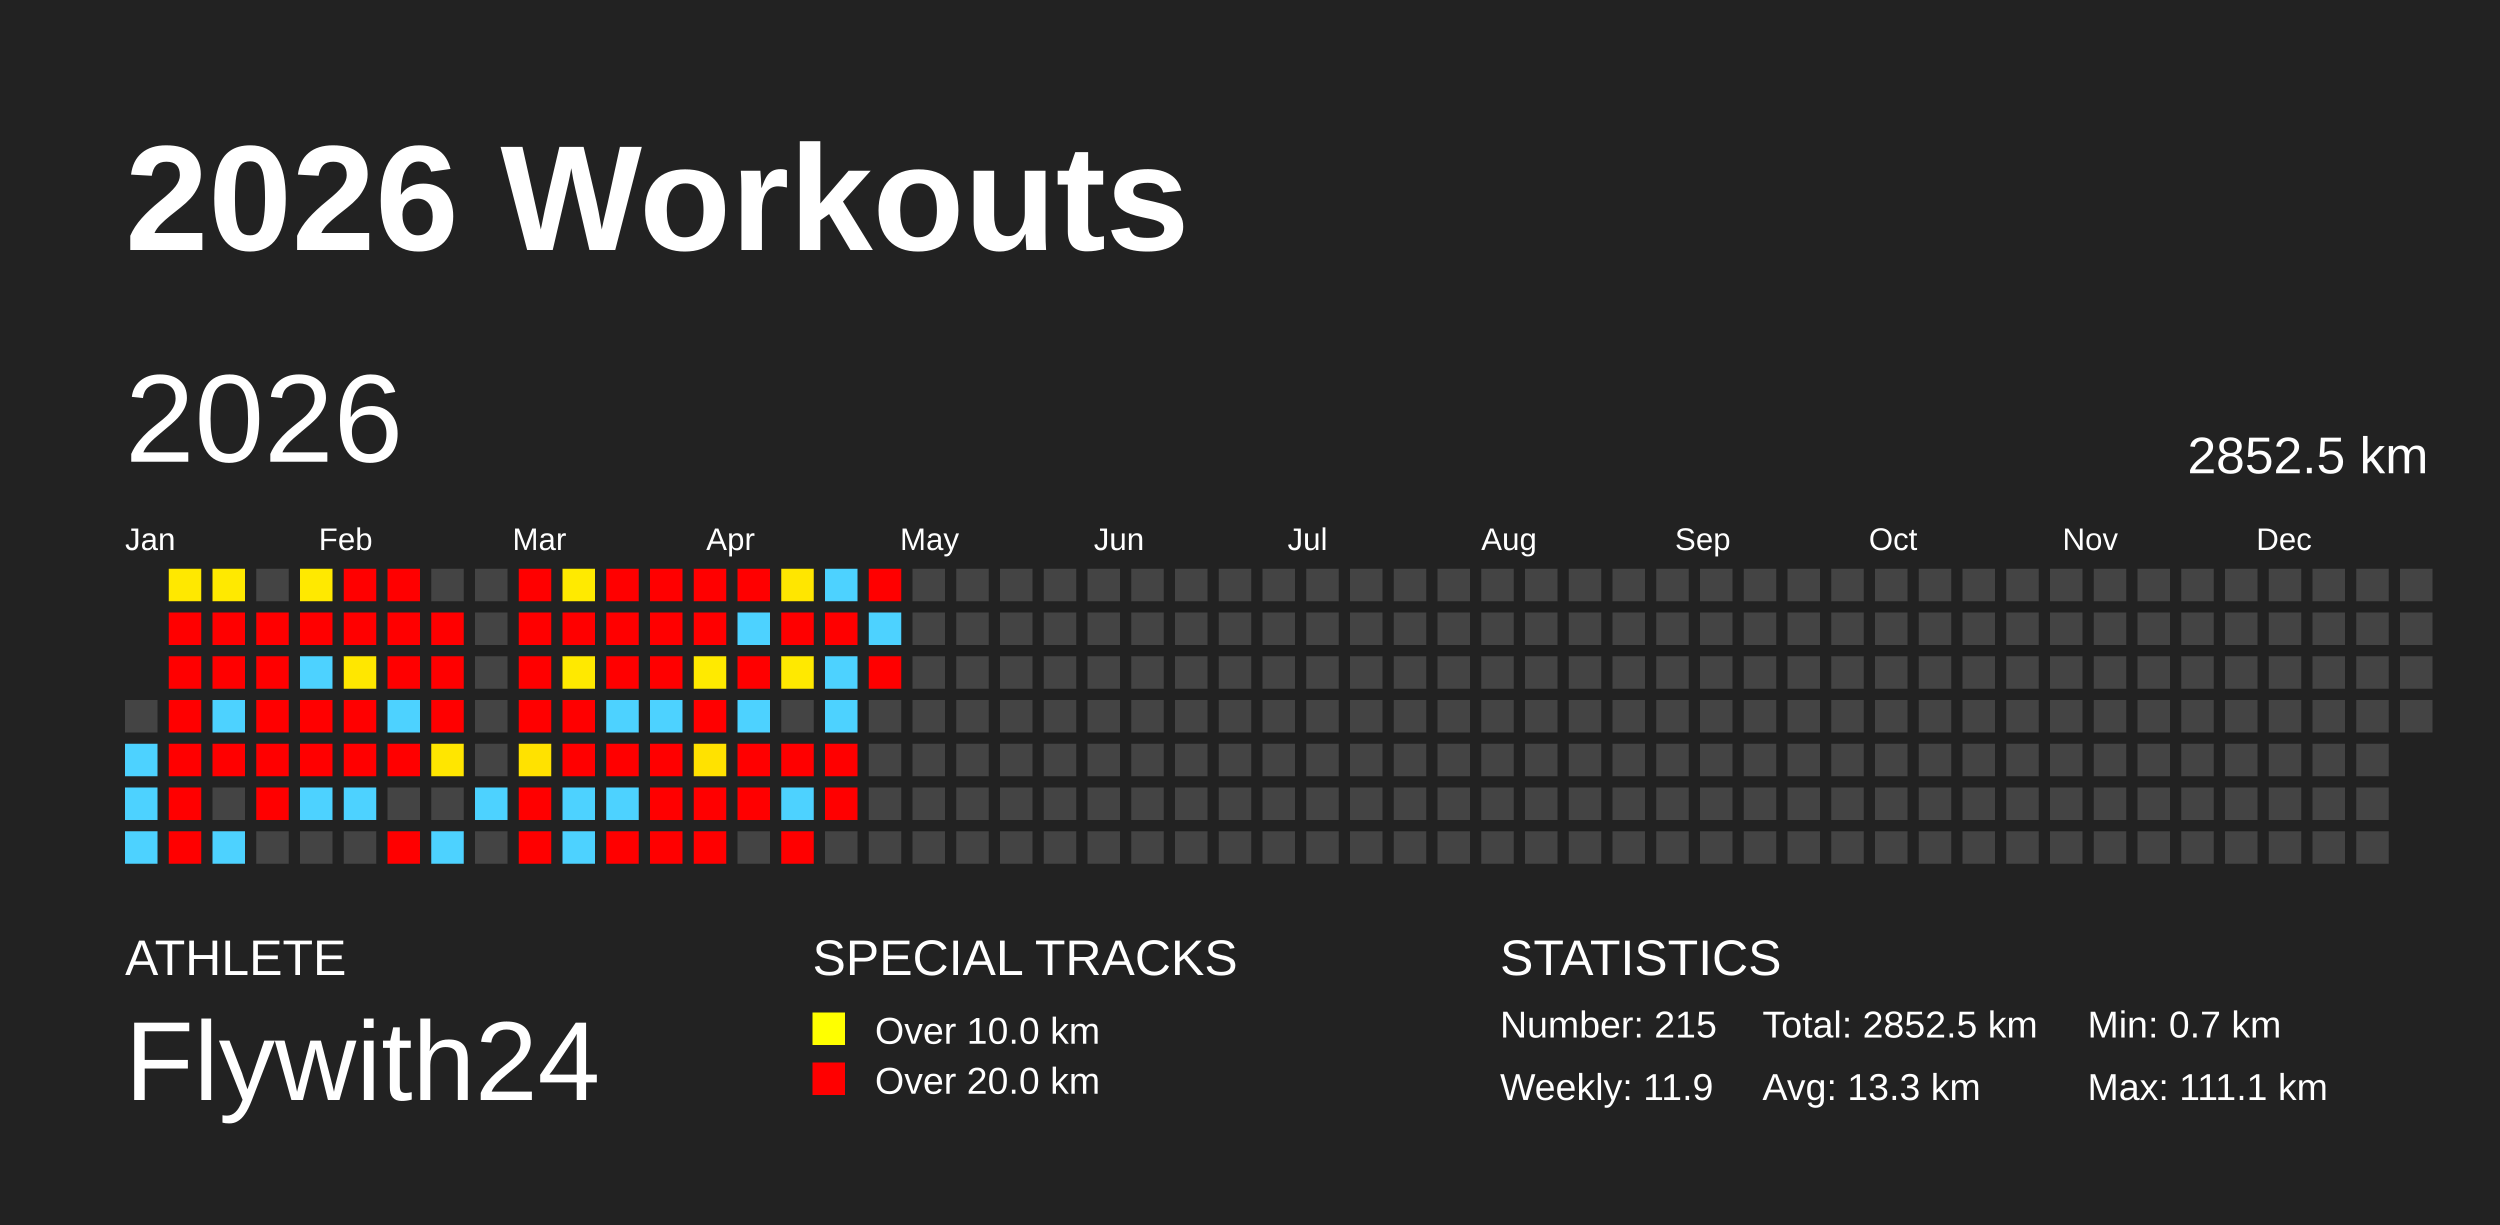
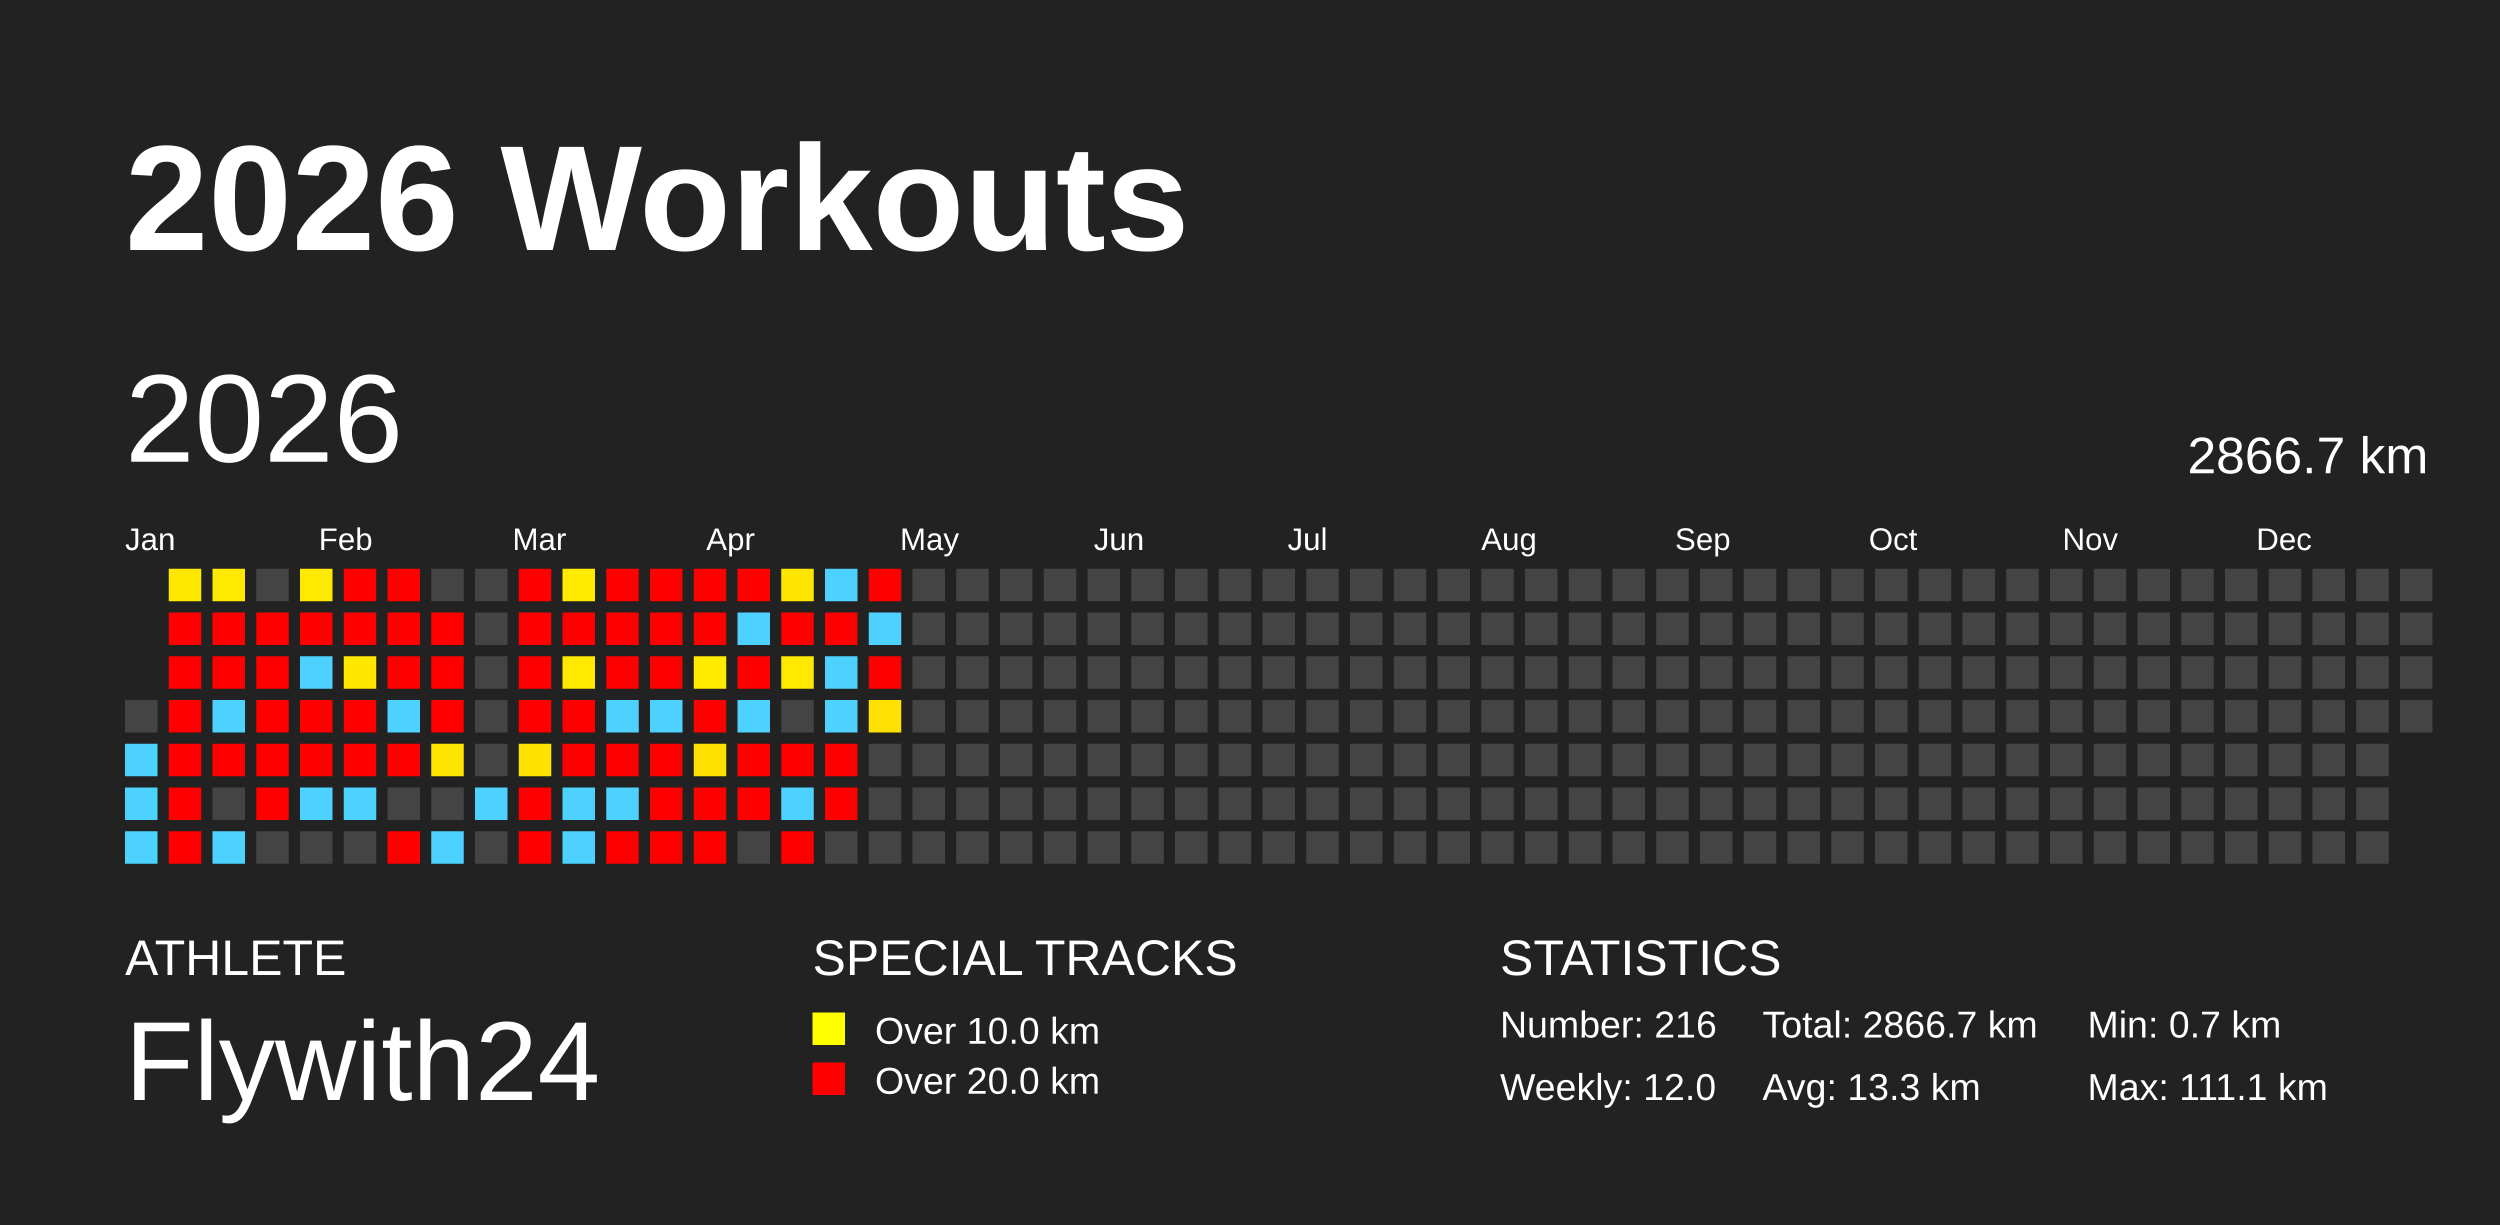
<svg xmlns="http://www.w3.org/2000/svg" baseProfile="full" height="98mm" version="1.1" viewBox="0,0,200,98" width="200mm">
  <defs />
  <rect fill="#222222" height="98" width="200" x="0" y="0" />
  <text fill="#FFFFFF" style="font-size:12px; font-family:Arial; font-weight:bold;" x="10" y="20">2026 Workouts</text>
  <text fill="#FFFFFF" style="font-size:4px; font-family:Arial" x="10" y="78">ATHLETE</text>
  <text fill="#FFFFFF" style="font-size:9px; font-family:Arial" x="10" y="88">Flywith24</text>
  <text fill="#FFFFFF" style="font-size:4px; font-family:Arial" x="65" y="78">SPECIAL TRACKS</text>
  <rect fill="yellow" height="2.6" width="2.6" x="65" y="81" />
  <text fill="#FFFFFF" style="font-size:3px; font-family:Arial" x="70" y="83.5">Over 10.0 km</text>
  <rect fill="red" height="2.6" width="2.6" x="65" y="85" />
  <text fill="#FFFFFF" style="font-size:3px; font-family:Arial" x="70" y="87.5">Over 20.0 km</text>
  <text fill="#FFFFFF" style="font-size:4px; font-family:Arial" x="120" y="78">STATISTICS</text>
-   <text fill="#FFFFFF" style="font-size:3px; font-family:Arial" x="120" y="83">Number: 215</text>
-   <text fill="#FFFFFF" style="font-size:3px; font-family:Arial" x="120" y="88">Weekly: 11.9</text>
-   <text fill="#FFFFFF" style="font-size:3px; font-family:Arial" x="141" y="83">Total: 2852.5 km</text>
+   <text fill="#FFFFFF" style="font-size:3px; font-family:Arial" x="120" y="83">Number: 216</text>
+   <text fill="#FFFFFF" style="font-size:3px; font-family:Arial" x="120" y="88">Weekly: 12.0</text>
+   <text fill="#FFFFFF" style="font-size:3px; font-family:Arial" x="141" y="83">Total: 2866.7 km</text>
  <text fill="#FFFFFF" style="font-size:3px; font-family:Arial" x="141" y="88">Avg: 13.3 km</text>
  <text fill="#FFFFFF" style="font-size:3px; font-family:Arial" x="167" y="83">Min: 0.7 km</text>
  <text fill="#FFFFFF" style="font-size:3px; font-family:Arial" x="167" y="88">Max: 111.1 km</text>
  <text dominant-baseline="hanging" fill="#FFFFFF" style="font-size:10.0px; font-family:Arial;" x="10" y="30">2026</text>
-   <text dominant-baseline="hanging" fill="#FFFFFF" style="font-size:4.125px; font-family:Arial;" x="175" y="35">2852.5 km</text>
+   <text dominant-baseline="hanging" fill="#FFFFFF" style="font-size:4.125px; font-family:Arial;" x="175" y="35">2866.7 km</text>
  <text fill="#FFFFFF" style="font-size:2.5px; font-family:Arial" x="10.0" y="44">Jan</text>
  <text fill="#FFFFFF" style="font-size:2.5px; font-family:Arial" x="25.5" y="44">Feb</text>
  <text fill="#FFFFFF" style="font-size:2.5px; font-family:Arial" x="41.0" y="44">Mar</text>
  <text fill="#FFFFFF" style="font-size:2.5px; font-family:Arial" x="56.5" y="44">Apr</text>
  <text fill="#FFFFFF" style="font-size:2.5px; font-family:Arial" x="72.0" y="44">May</text>
  <text fill="#FFFFFF" style="font-size:2.5px; font-family:Arial" x="87.5" y="44">Jun</text>
  <text fill="#FFFFFF" style="font-size:2.5px; font-family:Arial" x="103.0" y="44">Jul</text>
  <text fill="#FFFFFF" style="font-size:2.5px; font-family:Arial" x="118.5" y="44">Aug</text>
  <text fill="#FFFFFF" style="font-size:2.5px; font-family:Arial" x="134.0" y="44">Sep</text>
  <text fill="#FFFFFF" style="font-size:2.5px; font-family:Arial" x="149.5" y="44">Oct</text>
  <text fill="#FFFFFF" style="font-size:2.5px; font-family:Arial" x="165.0" y="44">Nov</text>
  <text fill="#FFFFFF" style="font-size:2.5px; font-family:Arial" x="180.5" y="44">Dec</text>
  <rect fill="#444444" height="2.6" width="2.6" x="10.0" y="56.0" />
  <rect fill="#4dd2ff" height="2.6" width="2.6" x="10.0" y="59.5" />
  <rect fill="#4dd2ff" height="2.6" width="2.6" x="10.0" y="63.0" />
  <rect fill="#4dd2ff" height="2.6" width="2.6" x="10.0" y="66.5" />
  <rect fill="#ffe800" height="2.6" width="2.6" x="13.5" y="45.5" />
  <rect fill="red" height="2.6" width="2.6" x="13.5" y="49.0" />
  <rect fill="red" height="2.6" width="2.6" x="13.5" y="52.5" />
  <rect fill="red" height="2.6" width="2.6" x="13.5" y="56.0" />
  <rect fill="red" height="2.6" width="2.6" x="13.5" y="59.5" />
  <rect fill="red" height="2.6" width="2.6" x="13.5" y="63.0" />
  <rect fill="red" height="2.6" width="2.6" x="13.5" y="66.5" />
  <rect fill="#ffe900" height="2.6" width="2.6" x="17.0" y="45.5" />
  <rect fill="red" height="2.6" width="2.6" x="17.0" y="49.0" />
  <rect fill="red" height="2.6" width="2.6" x="17.0" y="52.5" />
  <rect fill="#4dd2ff" height="2.6" width="2.6" x="17.0" y="56.0" />
  <rect fill="red" height="2.6" width="2.6" x="17.0" y="59.5" />
  <rect fill="#444444" height="2.6" width="2.6" x="17.0" y="63.0" />
  <rect fill="#4dd2ff" height="2.6" width="2.6" x="17.0" y="66.5" />
  <rect fill="#444444" height="2.6" width="2.6" x="20.5" y="45.5" />
  <rect fill="red" height="2.6" width="2.6" x="20.5" y="49.0" />
  <rect fill="red" height="2.6" width="2.6" x="20.5" y="52.5" />
  <rect fill="red" height="2.6" width="2.6" x="20.5" y="56.0" />
  <rect fill="red" height="2.6" width="2.6" x="20.5" y="59.5" />
  <rect fill="red" height="2.6" width="2.6" x="20.5" y="63.0" />
  <rect fill="#444444" height="2.6" width="2.6" x="20.5" y="66.5" />
  <rect fill="#ffe900" height="2.6" width="2.6" x="24.0" y="45.5" />
  <rect fill="red" height="2.6" width="2.6" x="24.0" y="49.0" />
  <rect fill="#4dd2ff" height="2.6" width="2.6" x="24.0" y="52.5" />
  <rect fill="red" height="2.6" width="2.6" x="24.0" y="56.0" />
  <rect fill="red" height="2.6" width="2.6" x="24.0" y="59.5" />
  <rect fill="#4dd2ff" height="2.6" width="2.6" x="24.0" y="63.0" />
  <rect fill="#444444" height="2.6" width="2.6" x="24.0" y="66.5" />
  <rect fill="red" height="2.6" width="2.6" x="27.5" y="45.5" />
  <rect fill="red" height="2.6" width="2.6" x="27.5" y="49.0" />
  <rect fill="#ffe700" height="2.6" width="2.6" x="27.5" y="52.5" />
  <rect fill="red" height="2.6" width="2.6" x="27.5" y="56.0" />
  <rect fill="red" height="2.6" width="2.6" x="27.5" y="59.5" />
  <rect fill="#4dd2ff" height="2.6" width="2.6" x="27.5" y="63.0" />
  <rect fill="#444444" height="2.6" width="2.6" x="27.5" y="66.5" />
  <rect fill="red" height="2.6" width="2.6" x="31.0" y="45.5" />
  <rect fill="red" height="2.6" width="2.6" x="31.0" y="49.0" />
  <rect fill="red" height="2.6" width="2.6" x="31.0" y="52.5" />
  <rect fill="#4dd2ff" height="2.6" width="2.6" x="31.0" y="56.0" />
  <rect fill="red" height="2.6" width="2.6" x="31.0" y="59.5" />
  <rect fill="#444444" height="2.6" width="2.6" x="31.0" y="63.0" />
  <rect fill="red" height="2.6" width="2.6" x="31.0" y="66.5" />
  <rect fill="#444444" height="2.6" width="2.6" x="34.5" y="45.5" />
  <rect fill="red" height="2.6" width="2.6" x="34.5" y="49.0" />
  <rect fill="red" height="2.6" width="2.6" x="34.5" y="52.5" />
  <rect fill="red" height="2.6" width="2.6" x="34.5" y="56.0" />
  <rect fill="#ffe600" height="2.6" width="2.6" x="34.5" y="59.5" />
  <rect fill="#444444" height="2.6" width="2.6" x="34.5" y="63.0" />
  <rect fill="#4dd2ff" height="2.6" width="2.6" x="34.5" y="66.5" />
  <rect fill="#444444" height="2.6" width="2.6" x="38.0" y="45.5" />
  <rect fill="#444444" height="2.6" width="2.6" x="38.0" y="49.0" />
  <rect fill="#444444" height="2.6" width="2.6" x="38.0" y="52.5" />
  <rect fill="#444444" height="2.6" width="2.6" x="38.0" y="56.0" />
  <rect fill="#444444" height="2.6" width="2.6" x="38.0" y="59.5" />
  <rect fill="#4dd2ff" height="2.6" width="2.6" x="38.0" y="63.0" />
  <rect fill="#444444" height="2.6" width="2.6" x="38.0" y="66.5" />
  <rect fill="red" height="2.6" width="2.6" x="41.5" y="45.5" />
  <rect fill="red" height="2.6" width="2.6" x="41.5" y="49.0" />
  <rect fill="red" height="2.6" width="2.6" x="41.5" y="52.5" />
  <rect fill="red" height="2.6" width="2.6" x="41.5" y="56.0" />
  <rect fill="#ffe200" height="2.6" width="2.6" x="41.5" y="59.5" />
  <rect fill="red" height="2.6" width="2.6" x="41.5" y="63.0" />
  <rect fill="red" height="2.6" width="2.6" x="41.5" y="66.5" />
  <rect fill="#ffea00" height="2.6" width="2.6" x="45.0" y="45.5" />
  <rect fill="red" height="2.6" width="2.6" x="45.0" y="49.0" />
  <rect fill="#ffe900" height="2.6" width="2.6" x="45.0" y="52.5" />
  <rect fill="red" height="2.6" width="2.6" x="45.0" y="56.0" />
  <rect fill="red" height="2.6" width="2.6" x="45.0" y="59.5" />
  <rect fill="#4dd2ff" height="2.6" width="2.6" x="45.0" y="63.0" />
  <rect fill="#4dd2ff" height="2.6" width="2.6" x="45.0" y="66.5" />
  <rect fill="red" height="2.6" width="2.6" x="48.5" y="45.5" />
  <rect fill="red" height="2.6" width="2.6" x="48.5" y="49.0" />
  <rect fill="red" height="2.6" width="2.6" x="48.5" y="52.5" />
  <rect fill="#4dd2ff" height="2.6" width="2.6" x="48.5" y="56.0" />
  <rect fill="red" height="2.6" width="2.6" x="48.5" y="59.5" />
  <rect fill="#4dd2ff" height="2.6" width="2.6" x="48.5" y="63.0" />
  <rect fill="red" height="2.6" width="2.6" x="48.5" y="66.5" />
  <rect fill="red" height="2.6" width="2.6" x="52.0" y="45.5" />
  <rect fill="red" height="2.6" width="2.6" x="52.0" y="49.0" />
  <rect fill="red" height="2.6" width="2.6" x="52.0" y="52.5" />
  <rect fill="#4dd2ff" height="2.6" width="2.6" x="52.0" y="56.0" />
  <rect fill="red" height="2.6" width="2.6" x="52.0" y="59.5" />
  <rect fill="red" height="2.6" width="2.6" x="52.0" y="63.0" />
  <rect fill="red" height="2.6" width="2.6" x="52.0" y="66.5" />
  <rect fill="red" height="2.6" width="2.6" x="55.5" y="45.5" />
  <rect fill="red" height="2.6" width="2.6" x="55.5" y="49.0" />
  <rect fill="#ffea00" height="2.6" width="2.6" x="55.5" y="52.5" />
  <rect fill="red" height="2.6" width="2.6" x="55.5" y="56.0" />
  <rect fill="#ffe200" height="2.6" width="2.6" x="55.5" y="59.5" />
  <rect fill="red" height="2.6" width="2.6" x="55.5" y="63.0" />
  <rect fill="red" height="2.6" width="2.6" x="55.5" y="66.5" />
  <rect fill="red" height="2.6" width="2.6" x="59.0" y="45.5" />
  <rect fill="#4dd2ff" height="2.6" width="2.6" x="59.0" y="49.0" />
  <rect fill="red" height="2.6" width="2.6" x="59.0" y="52.5" />
  <rect fill="#4dd2ff" height="2.6" width="2.6" x="59.0" y="56.0" />
  <rect fill="red" height="2.6" width="2.6" x="59.0" y="59.5" />
  <rect fill="red" height="2.6" width="2.6" x="59.0" y="63.0" />
  <rect fill="#444444" height="2.6" width="2.6" x="59.0" y="66.5" />
  <rect fill="#ffe600" height="2.6" width="2.6" x="62.5" y="45.5" />
  <rect fill="red" height="2.6" width="2.6" x="62.5" y="49.0" />
  <rect fill="#ffe900" height="2.6" width="2.6" x="62.5" y="52.5" />
  <rect fill="#444444" height="2.6" width="2.6" x="62.5" y="56.0" />
  <rect fill="red" height="2.6" width="2.6" x="62.5" y="59.5" />
  <rect fill="#4dd2ff" height="2.6" width="2.6" x="62.5" y="63.0" />
  <rect fill="red" height="2.6" width="2.6" x="62.5" y="66.5" />
  <rect fill="#4dd2ff" height="2.6" width="2.6" x="66.0" y="45.5" />
  <rect fill="red" height="2.6" width="2.6" x="66.0" y="49.0" />
  <rect fill="#4dd2ff" height="2.6" width="2.6" x="66.0" y="52.5" />
  <rect fill="#4dd2ff" height="2.6" width="2.6" x="66.0" y="56.0" />
  <rect fill="red" height="2.6" width="2.6" x="66.0" y="59.5" />
  <rect fill="red" height="2.6" width="2.6" x="66.0" y="63.0" />
  <rect fill="#444444" height="2.6" width="2.6" x="66.0" y="66.5" />
  <rect fill="red" height="2.6" width="2.6" x="69.5" y="45.5" />
  <rect fill="#4dd2ff" height="2.6" width="2.6" x="69.5" y="49.0" />
  <rect fill="red" height="2.6" width="2.6" x="69.5" y="52.5" />
-   <rect fill="#444444" height="2.6" width="2.6" x="69.5" y="56.0" />
+   <rect fill="#ffe000" height="2.6" width="2.6" x="69.5" y="56.0" />
  <rect fill="#444444" height="2.6" width="2.6" x="69.5" y="59.5" />
  <rect fill="#444444" height="2.6" width="2.6" x="69.5" y="63.0" />
  <rect fill="#444444" height="2.6" width="2.6" x="69.5" y="66.5" />
  <rect fill="#444444" height="2.6" width="2.6" x="73.0" y="45.5" />
  <rect fill="#444444" height="2.6" width="2.6" x="73.0" y="49.0" />
  <rect fill="#444444" height="2.6" width="2.6" x="73.0" y="52.5" />
  <rect fill="#444444" height="2.6" width="2.6" x="73.0" y="56.0" />
  <rect fill="#444444" height="2.6" width="2.6" x="73.0" y="59.5" />
  <rect fill="#444444" height="2.6" width="2.6" x="73.0" y="63.0" />
  <rect fill="#444444" height="2.6" width="2.6" x="73.0" y="66.5" />
  <rect fill="#444444" height="2.6" width="2.6" x="76.5" y="45.5" />
  <rect fill="#444444" height="2.6" width="2.6" x="76.5" y="49.0" />
  <rect fill="#444444" height="2.6" width="2.6" x="76.5" y="52.5" />
  <rect fill="#444444" height="2.6" width="2.6" x="76.5" y="56.0" />
  <rect fill="#444444" height="2.6" width="2.6" x="76.5" y="59.5" />
  <rect fill="#444444" height="2.6" width="2.6" x="76.5" y="63.0" />
  <rect fill="#444444" height="2.6" width="2.6" x="76.5" y="66.5" />
  <rect fill="#444444" height="2.6" width="2.6" x="80.0" y="45.5" />
  <rect fill="#444444" height="2.6" width="2.6" x="80.0" y="49.0" />
  <rect fill="#444444" height="2.6" width="2.6" x="80.0" y="52.5" />
  <rect fill="#444444" height="2.6" width="2.6" x="80.0" y="56.0" />
  <rect fill="#444444" height="2.6" width="2.6" x="80.0" y="59.5" />
  <rect fill="#444444" height="2.6" width="2.6" x="80.0" y="63.0" />
  <rect fill="#444444" height="2.6" width="2.6" x="80.0" y="66.5" />
  <rect fill="#444444" height="2.6" width="2.6" x="83.5" y="45.5" />
  <rect fill="#444444" height="2.6" width="2.6" x="83.5" y="49.0" />
  <rect fill="#444444" height="2.6" width="2.6" x="83.5" y="52.5" />
  <rect fill="#444444" height="2.6" width="2.6" x="83.5" y="56.0" />
  <rect fill="#444444" height="2.6" width="2.6" x="83.5" y="59.5" />
  <rect fill="#444444" height="2.6" width="2.6" x="83.5" y="63.0" />
  <rect fill="#444444" height="2.6" width="2.6" x="83.5" y="66.5" />
  <rect fill="#444444" height="2.6" width="2.6" x="87.0" y="45.5" />
  <rect fill="#444444" height="2.6" width="2.6" x="87.0" y="49.0" />
  <rect fill="#444444" height="2.6" width="2.6" x="87.0" y="52.5" />
  <rect fill="#444444" height="2.6" width="2.6" x="87.0" y="56.0" />
  <rect fill="#444444" height="2.6" width="2.6" x="87.0" y="59.5" />
  <rect fill="#444444" height="2.6" width="2.6" x="87.0" y="63.0" />
  <rect fill="#444444" height="2.6" width="2.6" x="87.0" y="66.5" />
  <rect fill="#444444" height="2.6" width="2.6" x="90.5" y="45.5" />
  <rect fill="#444444" height="2.6" width="2.6" x="90.5" y="49.0" />
  <rect fill="#444444" height="2.6" width="2.6" x="90.5" y="52.5" />
  <rect fill="#444444" height="2.6" width="2.6" x="90.5" y="56.0" />
  <rect fill="#444444" height="2.6" width="2.6" x="90.5" y="59.5" />
  <rect fill="#444444" height="2.6" width="2.6" x="90.5" y="63.0" />
  <rect fill="#444444" height="2.6" width="2.6" x="90.5" y="66.5" />
  <rect fill="#444444" height="2.6" width="2.6" x="94.0" y="45.5" />
  <rect fill="#444444" height="2.6" width="2.6" x="94.0" y="49.0" />
  <rect fill="#444444" height="2.6" width="2.6" x="94.0" y="52.5" />
  <rect fill="#444444" height="2.6" width="2.6" x="94.0" y="56.0" />
  <rect fill="#444444" height="2.6" width="2.6" x="94.0" y="59.5" />
  <rect fill="#444444" height="2.6" width="2.6" x="94.0" y="63.0" />
  <rect fill="#444444" height="2.6" width="2.6" x="94.0" y="66.5" />
  <rect fill="#444444" height="2.6" width="2.6" x="97.5" y="45.5" />
  <rect fill="#444444" height="2.6" width="2.6" x="97.5" y="49.0" />
  <rect fill="#444444" height="2.6" width="2.6" x="97.5" y="52.5" />
  <rect fill="#444444" height="2.6" width="2.6" x="97.5" y="56.0" />
  <rect fill="#444444" height="2.6" width="2.6" x="97.5" y="59.5" />
  <rect fill="#444444" height="2.6" width="2.6" x="97.5" y="63.0" />
  <rect fill="#444444" height="2.6" width="2.6" x="97.5" y="66.5" />
  <rect fill="#444444" height="2.6" width="2.6" x="101.0" y="45.5" />
  <rect fill="#444444" height="2.6" width="2.6" x="101.0" y="49.0" />
  <rect fill="#444444" height="2.6" width="2.6" x="101.0" y="52.5" />
  <rect fill="#444444" height="2.6" width="2.6" x="101.0" y="56.0" />
  <rect fill="#444444" height="2.6" width="2.6" x="101.0" y="59.5" />
  <rect fill="#444444" height="2.6" width="2.6" x="101.0" y="63.0" />
  <rect fill="#444444" height="2.6" width="2.6" x="101.0" y="66.5" />
  <rect fill="#444444" height="2.6" width="2.6" x="104.5" y="45.5" />
  <rect fill="#444444" height="2.6" width="2.6" x="104.5" y="49.0" />
  <rect fill="#444444" height="2.6" width="2.6" x="104.5" y="52.5" />
  <rect fill="#444444" height="2.6" width="2.6" x="104.5" y="56.0" />
  <rect fill="#444444" height="2.6" width="2.6" x="104.5" y="59.5" />
  <rect fill="#444444" height="2.6" width="2.6" x="104.5" y="63.0" />
  <rect fill="#444444" height="2.6" width="2.6" x="104.5" y="66.5" />
  <rect fill="#444444" height="2.6" width="2.6" x="108.0" y="45.5" />
  <rect fill="#444444" height="2.6" width="2.6" x="108.0" y="49.0" />
  <rect fill="#444444" height="2.6" width="2.6" x="108.0" y="52.5" />
  <rect fill="#444444" height="2.6" width="2.6" x="108.0" y="56.0" />
  <rect fill="#444444" height="2.6" width="2.6" x="108.0" y="59.5" />
  <rect fill="#444444" height="2.6" width="2.6" x="108.0" y="63.0" />
  <rect fill="#444444" height="2.6" width="2.6" x="108.0" y="66.5" />
  <rect fill="#444444" height="2.6" width="2.6" x="111.5" y="45.5" />
  <rect fill="#444444" height="2.6" width="2.6" x="111.5" y="49.0" />
  <rect fill="#444444" height="2.6" width="2.6" x="111.5" y="52.5" />
  <rect fill="#444444" height="2.6" width="2.6" x="111.5" y="56.0" />
  <rect fill="#444444" height="2.6" width="2.6" x="111.5" y="59.5" />
  <rect fill="#444444" height="2.6" width="2.6" x="111.5" y="63.0" />
  <rect fill="#444444" height="2.6" width="2.6" x="111.5" y="66.5" />
  <rect fill="#444444" height="2.6" width="2.6" x="115.0" y="45.5" />
  <rect fill="#444444" height="2.6" width="2.6" x="115.0" y="49.0" />
  <rect fill="#444444" height="2.6" width="2.6" x="115.0" y="52.5" />
  <rect fill="#444444" height="2.6" width="2.6" x="115.0" y="56.0" />
  <rect fill="#444444" height="2.6" width="2.6" x="115.0" y="59.5" />
  <rect fill="#444444" height="2.6" width="2.6" x="115.0" y="63.0" />
  <rect fill="#444444" height="2.6" width="2.6" x="115.0" y="66.5" />
  <rect fill="#444444" height="2.6" width="2.6" x="118.5" y="45.5" />
  <rect fill="#444444" height="2.6" width="2.6" x="118.5" y="49.0" />
  <rect fill="#444444" height="2.6" width="2.6" x="118.5" y="52.5" />
  <rect fill="#444444" height="2.6" width="2.6" x="118.5" y="56.0" />
  <rect fill="#444444" height="2.6" width="2.6" x="118.5" y="59.5" />
  <rect fill="#444444" height="2.6" width="2.6" x="118.5" y="63.0" />
  <rect fill="#444444" height="2.6" width="2.6" x="118.5" y="66.5" />
  <rect fill="#444444" height="2.6" width="2.6" x="122.0" y="45.5" />
  <rect fill="#444444" height="2.6" width="2.6" x="122.0" y="49.0" />
  <rect fill="#444444" height="2.6" width="2.6" x="122.0" y="52.5" />
  <rect fill="#444444" height="2.6" width="2.6" x="122.0" y="56.0" />
  <rect fill="#444444" height="2.6" width="2.6" x="122.0" y="59.5" />
  <rect fill="#444444" height="2.6" width="2.6" x="122.0" y="63.0" />
  <rect fill="#444444" height="2.6" width="2.6" x="122.0" y="66.5" />
  <rect fill="#444444" height="2.6" width="2.6" x="125.5" y="45.5" />
  <rect fill="#444444" height="2.6" width="2.6" x="125.5" y="49.0" />
  <rect fill="#444444" height="2.6" width="2.6" x="125.5" y="52.5" />
  <rect fill="#444444" height="2.6" width="2.6" x="125.5" y="56.0" />
  <rect fill="#444444" height="2.6" width="2.6" x="125.5" y="59.5" />
  <rect fill="#444444" height="2.6" width="2.6" x="125.5" y="63.0" />
  <rect fill="#444444" height="2.6" width="2.6" x="125.5" y="66.5" />
  <rect fill="#444444" height="2.6" width="2.6" x="129.0" y="45.5" />
  <rect fill="#444444" height="2.6" width="2.6" x="129.0" y="49.0" />
  <rect fill="#444444" height="2.6" width="2.6" x="129.0" y="52.5" />
  <rect fill="#444444" height="2.6" width="2.6" x="129.0" y="56.0" />
  <rect fill="#444444" height="2.6" width="2.6" x="129.0" y="59.5" />
  <rect fill="#444444" height="2.6" width="2.6" x="129.0" y="63.0" />
  <rect fill="#444444" height="2.6" width="2.6" x="129.0" y="66.5" />
  <rect fill="#444444" height="2.6" width="2.6" x="132.5" y="45.5" />
  <rect fill="#444444" height="2.6" width="2.6" x="132.5" y="49.0" />
  <rect fill="#444444" height="2.6" width="2.6" x="132.5" y="52.5" />
  <rect fill="#444444" height="2.6" width="2.6" x="132.5" y="56.0" />
  <rect fill="#444444" height="2.6" width="2.6" x="132.5" y="59.5" />
  <rect fill="#444444" height="2.6" width="2.6" x="132.5" y="63.0" />
  <rect fill="#444444" height="2.6" width="2.6" x="132.5" y="66.5" />
  <rect fill="#444444" height="2.6" width="2.6" x="136.0" y="45.5" />
  <rect fill="#444444" height="2.6" width="2.6" x="136.0" y="49.0" />
  <rect fill="#444444" height="2.6" width="2.6" x="136.0" y="52.5" />
  <rect fill="#444444" height="2.6" width="2.6" x="136.0" y="56.0" />
  <rect fill="#444444" height="2.6" width="2.6" x="136.0" y="59.5" />
  <rect fill="#444444" height="2.6" width="2.6" x="136.0" y="63.0" />
  <rect fill="#444444" height="2.6" width="2.6" x="136.0" y="66.5" />
  <rect fill="#444444" height="2.6" width="2.6" x="139.5" y="45.5" />
  <rect fill="#444444" height="2.6" width="2.6" x="139.5" y="49.0" />
  <rect fill="#444444" height="2.6" width="2.6" x="139.5" y="52.5" />
  <rect fill="#444444" height="2.6" width="2.6" x="139.5" y="56.0" />
  <rect fill="#444444" height="2.6" width="2.6" x="139.5" y="59.5" />
  <rect fill="#444444" height="2.6" width="2.6" x="139.5" y="63.0" />
  <rect fill="#444444" height="2.6" width="2.6" x="139.5" y="66.5" />
  <rect fill="#444444" height="2.6" width="2.6" x="143.0" y="45.5" />
  <rect fill="#444444" height="2.6" width="2.6" x="143.0" y="49.0" />
  <rect fill="#444444" height="2.6" width="2.6" x="143.0" y="52.5" />
  <rect fill="#444444" height="2.6" width="2.6" x="143.0" y="56.0" />
  <rect fill="#444444" height="2.6" width="2.6" x="143.0" y="59.5" />
  <rect fill="#444444" height="2.6" width="2.6" x="143.0" y="63.0" />
  <rect fill="#444444" height="2.6" width="2.6" x="143.0" y="66.5" />
  <rect fill="#444444" height="2.6" width="2.6" x="146.5" y="45.5" />
  <rect fill="#444444" height="2.6" width="2.6" x="146.5" y="49.0" />
  <rect fill="#444444" height="2.6" width="2.6" x="146.5" y="52.5" />
  <rect fill="#444444" height="2.6" width="2.6" x="146.5" y="56.0" />
  <rect fill="#444444" height="2.6" width="2.6" x="146.5" y="59.5" />
  <rect fill="#444444" height="2.6" width="2.6" x="146.5" y="63.0" />
  <rect fill="#444444" height="2.6" width="2.6" x="146.5" y="66.5" />
  <rect fill="#444444" height="2.6" width="2.6" x="150.0" y="45.5" />
  <rect fill="#444444" height="2.6" width="2.6" x="150.0" y="49.0" />
  <rect fill="#444444" height="2.6" width="2.6" x="150.0" y="52.5" />
  <rect fill="#444444" height="2.6" width="2.6" x="150.0" y="56.0" />
  <rect fill="#444444" height="2.6" width="2.6" x="150.0" y="59.5" />
  <rect fill="#444444" height="2.6" width="2.6" x="150.0" y="63.0" />
  <rect fill="#444444" height="2.6" width="2.6" x="150.0" y="66.5" />
  <rect fill="#444444" height="2.6" width="2.6" x="153.5" y="45.5" />
  <rect fill="#444444" height="2.6" width="2.6" x="153.5" y="49.0" />
  <rect fill="#444444" height="2.6" width="2.6" x="153.5" y="52.5" />
  <rect fill="#444444" height="2.6" width="2.6" x="153.5" y="56.0" />
  <rect fill="#444444" height="2.6" width="2.6" x="153.5" y="59.5" />
  <rect fill="#444444" height="2.6" width="2.6" x="153.5" y="63.0" />
  <rect fill="#444444" height="2.6" width="2.6" x="153.5" y="66.5" />
  <rect fill="#444444" height="2.6" width="2.6" x="157.0" y="45.5" />
  <rect fill="#444444" height="2.6" width="2.6" x="157.0" y="49.0" />
  <rect fill="#444444" height="2.6" width="2.6" x="157.0" y="52.5" />
  <rect fill="#444444" height="2.6" width="2.6" x="157.0" y="56.0" />
  <rect fill="#444444" height="2.6" width="2.6" x="157.0" y="59.5" />
  <rect fill="#444444" height="2.6" width="2.6" x="157.0" y="63.0" />
  <rect fill="#444444" height="2.6" width="2.6" x="157.0" y="66.5" />
  <rect fill="#444444" height="2.6" width="2.6" x="160.5" y="45.5" />
  <rect fill="#444444" height="2.6" width="2.6" x="160.5" y="49.0" />
  <rect fill="#444444" height="2.6" width="2.6" x="160.5" y="52.5" />
  <rect fill="#444444" height="2.6" width="2.6" x="160.5" y="56.0" />
  <rect fill="#444444" height="2.6" width="2.6" x="160.5" y="59.5" />
  <rect fill="#444444" height="2.6" width="2.6" x="160.5" y="63.0" />
  <rect fill="#444444" height="2.6" width="2.6" x="160.5" y="66.5" />
  <rect fill="#444444" height="2.6" width="2.6" x="164.0" y="45.5" />
  <rect fill="#444444" height="2.6" width="2.6" x="164.0" y="49.0" />
  <rect fill="#444444" height="2.6" width="2.6" x="164.0" y="52.5" />
  <rect fill="#444444" height="2.6" width="2.6" x="164.0" y="56.0" />
  <rect fill="#444444" height="2.6" width="2.6" x="164.0" y="59.5" />
  <rect fill="#444444" height="2.6" width="2.6" x="164.0" y="63.0" />
  <rect fill="#444444" height="2.6" width="2.6" x="164.0" y="66.5" />
  <rect fill="#444444" height="2.6" width="2.6" x="167.5" y="45.5" />
  <rect fill="#444444" height="2.6" width="2.6" x="167.5" y="49.0" />
  <rect fill="#444444" height="2.6" width="2.6" x="167.5" y="52.5" />
  <rect fill="#444444" height="2.6" width="2.6" x="167.5" y="56.0" />
  <rect fill="#444444" height="2.6" width="2.6" x="167.5" y="59.5" />
  <rect fill="#444444" height="2.6" width="2.6" x="167.5" y="63.0" />
  <rect fill="#444444" height="2.6" width="2.6" x="167.5" y="66.5" />
  <rect fill="#444444" height="2.6" width="2.6" x="171.0" y="45.5" />
  <rect fill="#444444" height="2.6" width="2.6" x="171.0" y="49.0" />
  <rect fill="#444444" height="2.6" width="2.6" x="171.0" y="52.5" />
  <rect fill="#444444" height="2.6" width="2.6" x="171.0" y="56.0" />
  <rect fill="#444444" height="2.6" width="2.6" x="171.0" y="59.5" />
  <rect fill="#444444" height="2.6" width="2.6" x="171.0" y="63.0" />
  <rect fill="#444444" height="2.6" width="2.6" x="171.0" y="66.5" />
  <rect fill="#444444" height="2.6" width="2.6" x="174.5" y="45.5" />
  <rect fill="#444444" height="2.6" width="2.6" x="174.5" y="49.0" />
  <rect fill="#444444" height="2.6" width="2.6" x="174.5" y="52.5" />
  <rect fill="#444444" height="2.6" width="2.6" x="174.5" y="56.0" />
  <rect fill="#444444" height="2.6" width="2.6" x="174.5" y="59.5" />
  <rect fill="#444444" height="2.6" width="2.6" x="174.5" y="63.0" />
  <rect fill="#444444" height="2.6" width="2.6" x="174.5" y="66.5" />
  <rect fill="#444444" height="2.6" width="2.6" x="178.0" y="45.5" />
  <rect fill="#444444" height="2.6" width="2.6" x="178.0" y="49.0" />
  <rect fill="#444444" height="2.6" width="2.6" x="178.0" y="52.5" />
  <rect fill="#444444" height="2.6" width="2.6" x="178.0" y="56.0" />
  <rect fill="#444444" height="2.6" width="2.6" x="178.0" y="59.5" />
  <rect fill="#444444" height="2.6" width="2.6" x="178.0" y="63.0" />
  <rect fill="#444444" height="2.6" width="2.6" x="178.0" y="66.5" />
  <rect fill="#444444" height="2.6" width="2.6" x="181.5" y="45.5" />
  <rect fill="#444444" height="2.6" width="2.6" x="181.5" y="49.0" />
  <rect fill="#444444" height="2.6" width="2.6" x="181.5" y="52.5" />
  <rect fill="#444444" height="2.6" width="2.6" x="181.5" y="56.0" />
  <rect fill="#444444" height="2.6" width="2.6" x="181.5" y="59.5" />
  <rect fill="#444444" height="2.6" width="2.6" x="181.5" y="63.0" />
  <rect fill="#444444" height="2.6" width="2.6" x="181.5" y="66.5" />
  <rect fill="#444444" height="2.6" width="2.6" x="185.0" y="45.5" />
  <rect fill="#444444" height="2.6" width="2.6" x="185.0" y="49.0" />
  <rect fill="#444444" height="2.6" width="2.6" x="185.0" y="52.5" />
  <rect fill="#444444" height="2.6" width="2.6" x="185.0" y="56.0" />
  <rect fill="#444444" height="2.6" width="2.6" x="185.0" y="59.5" />
  <rect fill="#444444" height="2.6" width="2.6" x="185.0" y="63.0" />
  <rect fill="#444444" height="2.6" width="2.6" x="185.0" y="66.5" />
  <rect fill="#444444" height="2.6" width="2.6" x="188.5" y="45.5" />
  <rect fill="#444444" height="2.6" width="2.6" x="188.5" y="49.0" />
  <rect fill="#444444" height="2.6" width="2.6" x="188.5" y="52.5" />
  <rect fill="#444444" height="2.6" width="2.6" x="188.5" y="56.0" />
  <rect fill="#444444" height="2.6" width="2.6" x="188.5" y="59.5" />
  <rect fill="#444444" height="2.6" width="2.6" x="188.5" y="63.0" />
  <rect fill="#444444" height="2.6" width="2.6" x="188.5" y="66.5" />
  <rect fill="#444444" height="2.6" width="2.6" x="192.0" y="45.5" />
  <rect fill="#444444" height="2.6" width="2.6" x="192.0" y="49.0" />
  <rect fill="#444444" height="2.6" width="2.6" x="192.0" y="52.5" />
  <rect fill="#444444" height="2.6" width="2.6" x="192.0" y="56.0" />
</svg>
